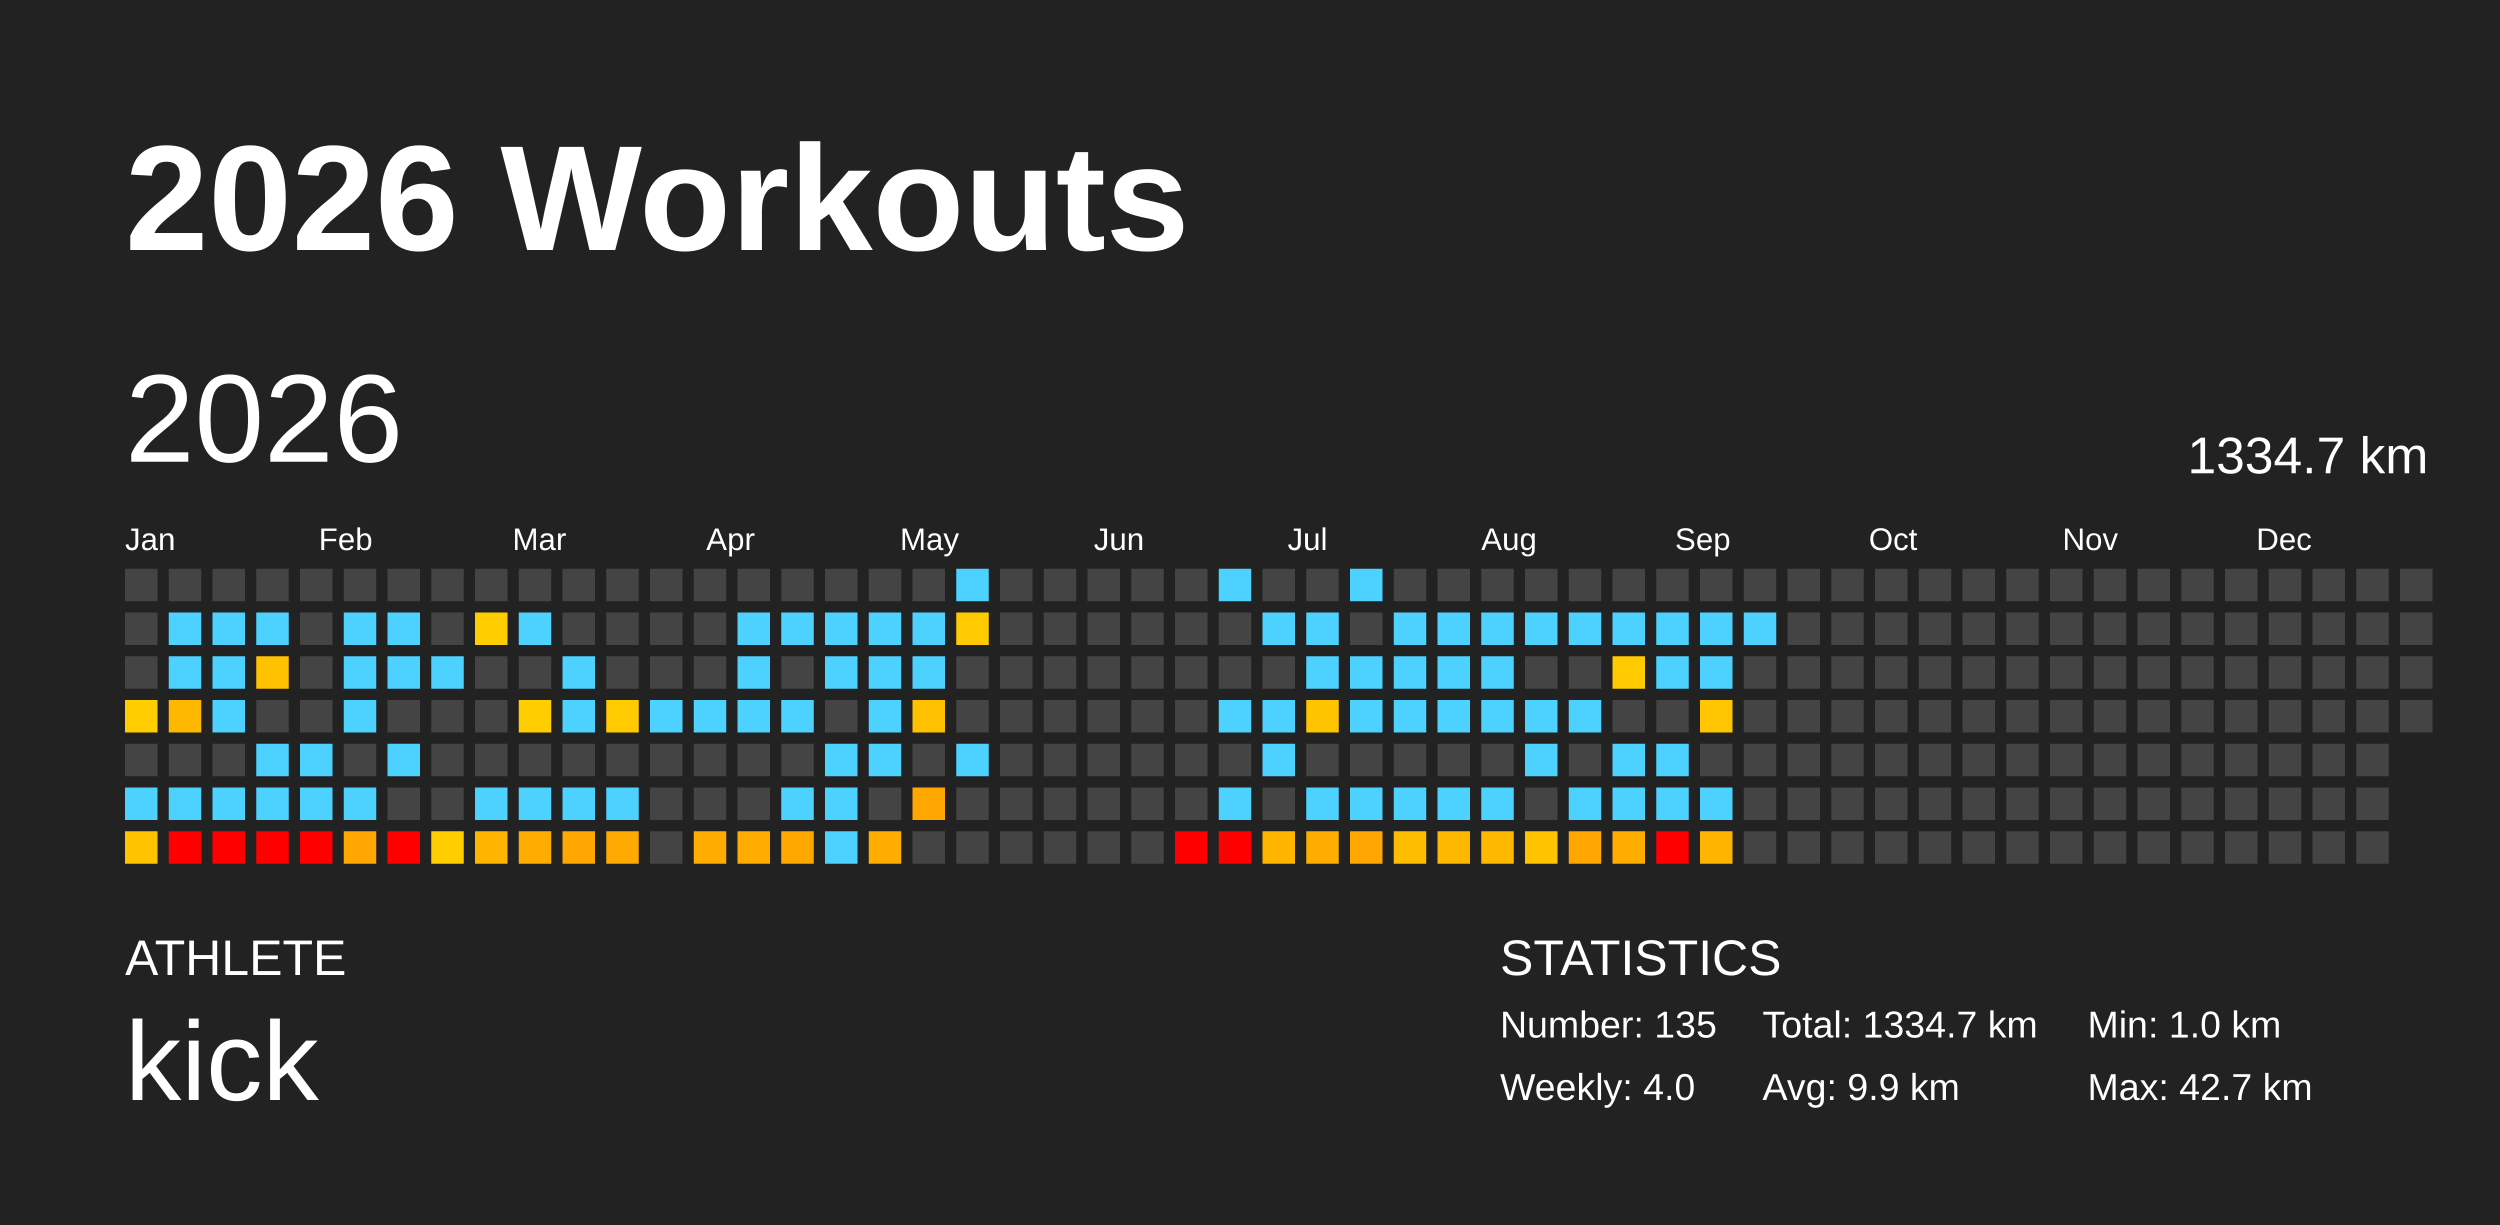
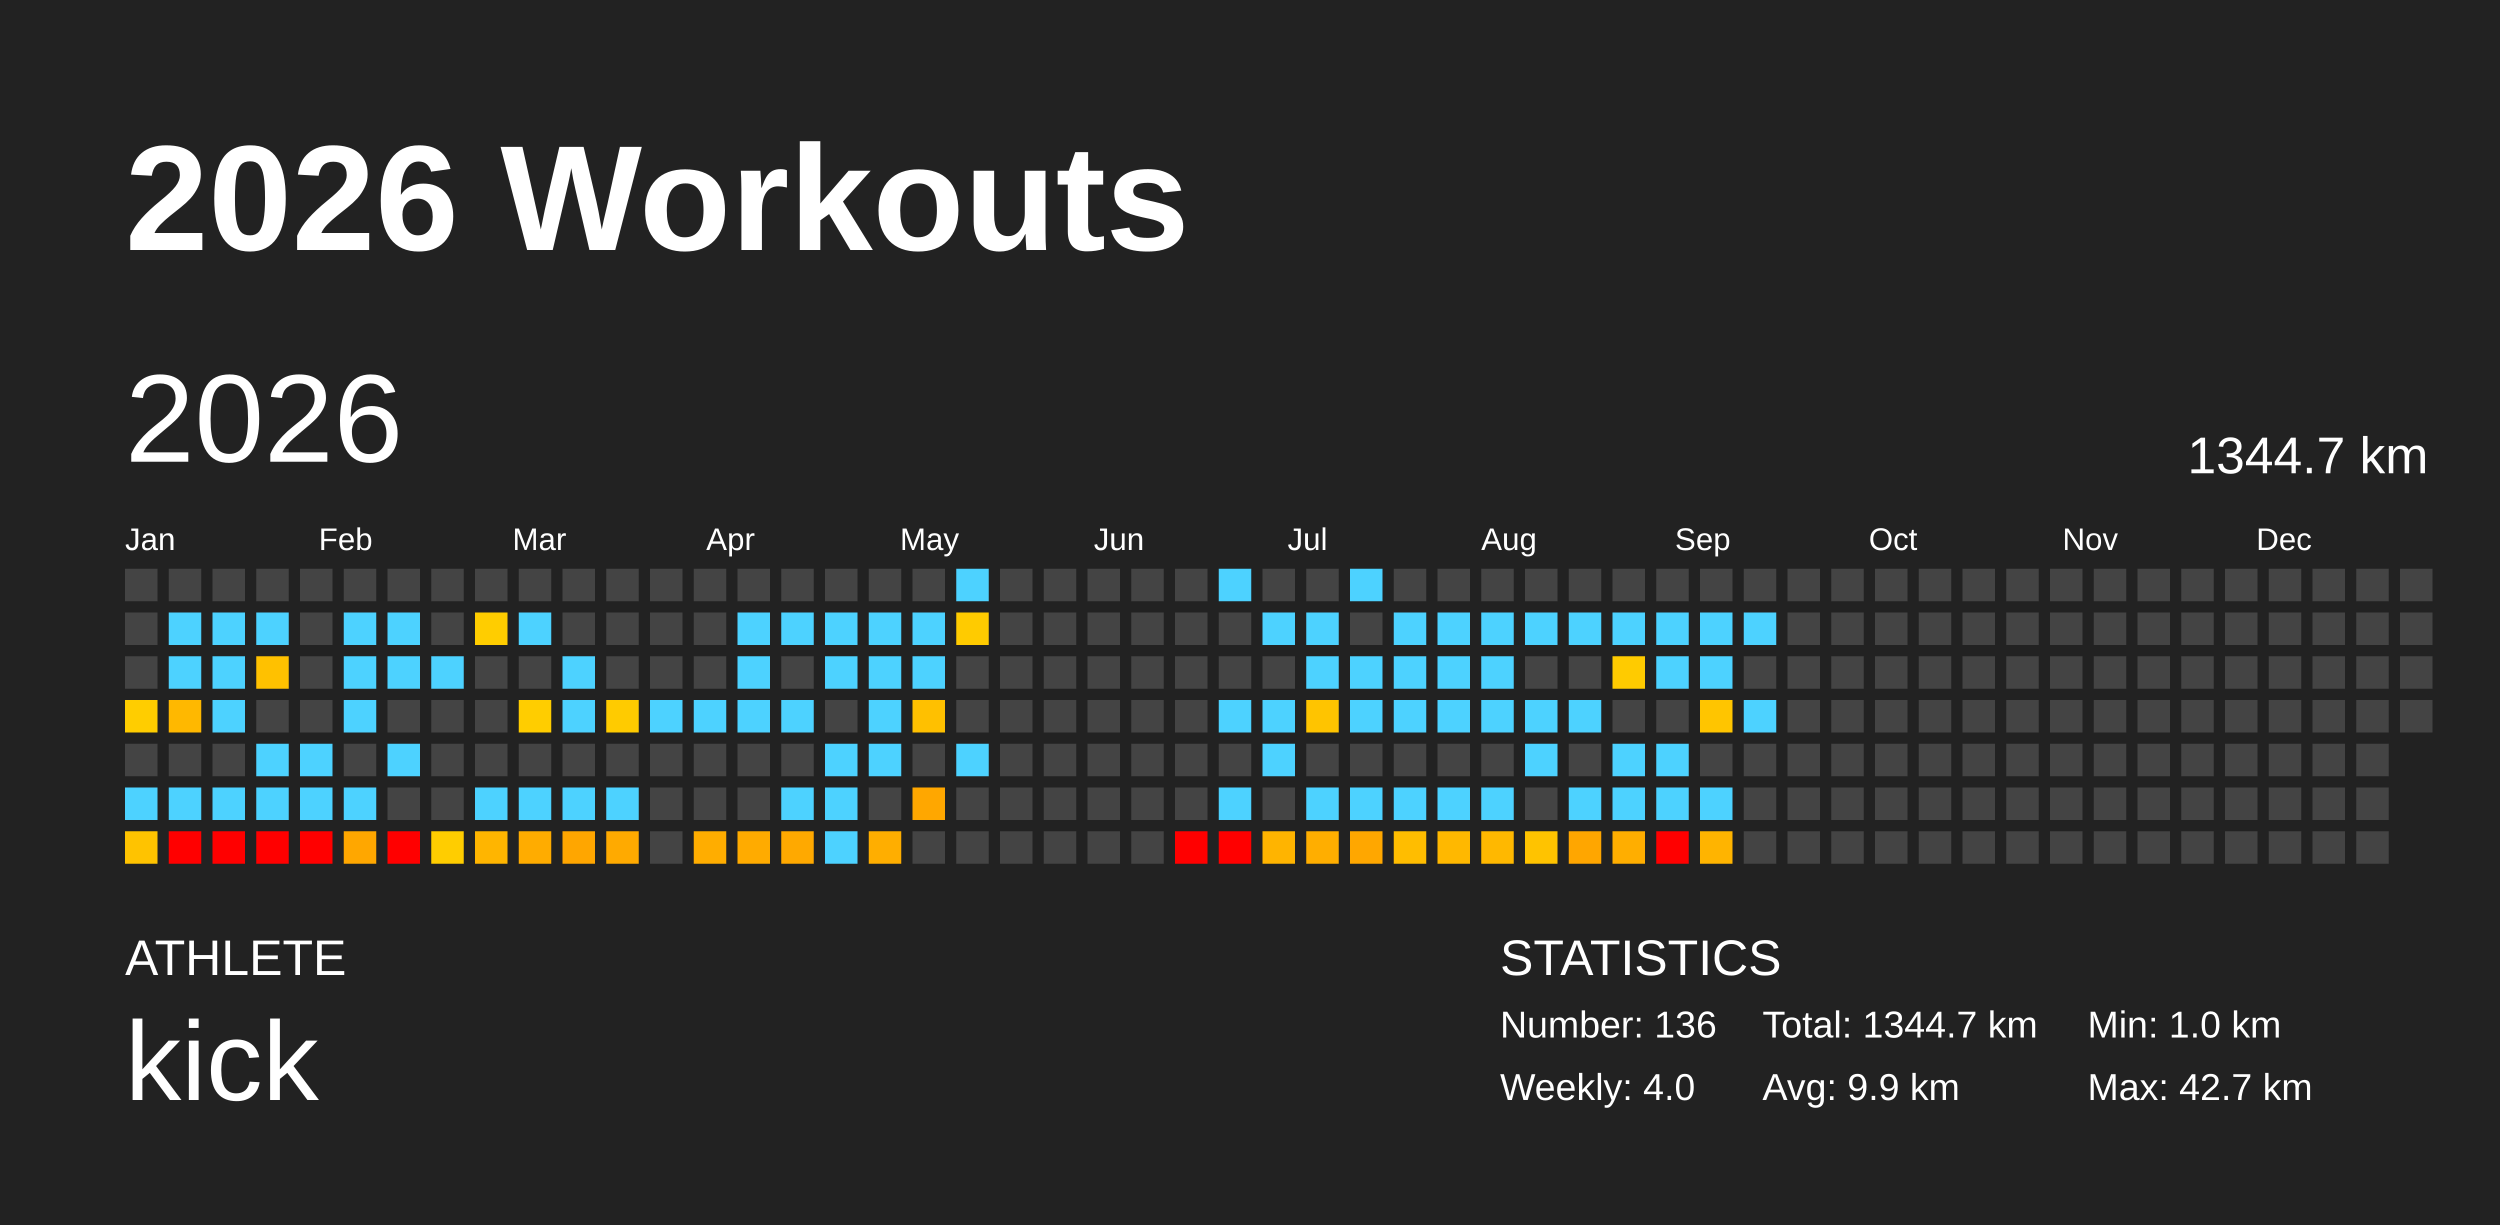
<svg xmlns="http://www.w3.org/2000/svg" baseProfile="full" height="98mm" version="1.1" viewBox="0,0,200,98" width="200mm">
  <defs />
  <rect fill="#222222" height="98" width="200" x="0" y="0" />
  <text fill="#FFFFFF" style="font-size:12px; font-family:Arial; font-weight:bold;" x="10" y="20">2026 Workouts</text>
  <text fill="#FFFFFF" style="font-size:4px; font-family:Arial" x="10" y="78">ATHLETE</text>
  <text fill="#FFFFFF" style="font-size:9px; font-family:Arial" x="10" y="88">kick</text>
  <text fill="#FFFFFF" style="font-size:4px; font-family:Arial" x="120" y="78">STATISTICS</text>
-   <text fill="#FFFFFF" style="font-size:3px; font-family:Arial" x="120" y="83">Number: 135</text>
+   <text fill="#FFFFFF" style="font-size:3px; font-family:Arial" x="120" y="83">Number: 136</text>
  <text fill="#FFFFFF" style="font-size:3px; font-family:Arial" x="120" y="88">Weekly: 4.0</text>
-   <text fill="#FFFFFF" style="font-size:3px; font-family:Arial" x="141" y="83">Total: 1334.7 km</text>
+   <text fill="#FFFFFF" style="font-size:3px; font-family:Arial" x="141" y="83">Total: 1344.7 km</text>
  <text fill="#FFFFFF" style="font-size:3px; font-family:Arial" x="141" y="88">Avg: 9.9 km</text>
  <text fill="#FFFFFF" style="font-size:3px; font-family:Arial" x="167" y="83">Min: 1.0 km</text>
  <text fill="#FFFFFF" style="font-size:3px; font-family:Arial" x="167" y="88">Max: 42.7 km</text>
  <text dominant-baseline="hanging" fill="#FFFFFF" style="font-size:10.0px; font-family:Arial;" x="10" y="30">2026</text>
-   <text dominant-baseline="hanging" fill="#FFFFFF" style="font-size:4.125px; font-family:Arial;" x="175" y="35">1334.7 km</text>
+   <text dominant-baseline="hanging" fill="#FFFFFF" style="font-size:4.125px; font-family:Arial;" x="175" y="35">1344.7 km</text>
  <text fill="#FFFFFF" style="font-size:2.5px; font-family:Arial" x="10.0" y="44">Jan</text>
  <text fill="#FFFFFF" style="font-size:2.5px; font-family:Arial" x="25.5" y="44">Feb</text>
  <text fill="#FFFFFF" style="font-size:2.5px; font-family:Arial" x="41.0" y="44">Mar</text>
  <text fill="#FFFFFF" style="font-size:2.5px; font-family:Arial" x="56.5" y="44">Apr</text>
  <text fill="#FFFFFF" style="font-size:2.5px; font-family:Arial" x="72.0" y="44">May</text>
  <text fill="#FFFFFF" style="font-size:2.5px; font-family:Arial" x="87.5" y="44">Jun</text>
  <text fill="#FFFFFF" style="font-size:2.5px; font-family:Arial" x="103.0" y="44">Jul</text>
  <text fill="#FFFFFF" style="font-size:2.5px; font-family:Arial" x="118.5" y="44">Aug</text>
  <text fill="#FFFFFF" style="font-size:2.5px; font-family:Arial" x="134.0" y="44">Sep</text>
  <text fill="#FFFFFF" style="font-size:2.5px; font-family:Arial" x="149.5" y="44">Oct</text>
  <text fill="#FFFFFF" style="font-size:2.5px; font-family:Arial" x="165.0" y="44">Nov</text>
  <text fill="#FFFFFF" style="font-size:2.5px; font-family:Arial" x="180.5" y="44">Dec</text>
  <rect fill="#444444" height="2.6" width="2.6" x="10.0" y="45.5" />
  <rect fill="#444444" height="2.6" width="2.6" x="10.0" y="49.0" />
  <rect fill="#444444" height="2.6" width="2.6" x="10.0" y="52.5" />
  <rect fill="#ffcd00" height="2.6" width="2.6" x="10.0" y="56.0" />
  <rect fill="#444444" height="2.6" width="2.6" x="10.0" y="59.5" />
  <rect fill="#4dd2ff" height="2.6" width="2.6" x="10.0" y="63.0" />
  <rect fill="#ffc300" height="2.6" width="2.6" x="10.0" y="66.5" />
  <rect fill="#444444" height="2.6" width="2.6" x="13.5" y="45.5" />
  <rect fill="#4dd2ff" height="2.6" width="2.6" x="13.5" y="49.0" />
  <rect fill="#4dd2ff" height="2.6" width="2.6" x="13.5" y="52.5" />
  <rect fill="#ffb800" height="2.6" width="2.6" x="13.5" y="56.0" />
  <rect fill="#444444" height="2.6" width="2.6" x="13.5" y="59.5" />
  <rect fill="#4dd2ff" height="2.6" width="2.6" x="13.5" y="63.0" />
  <rect fill="red" height="2.6" width="2.6" x="13.5" y="66.5" />
  <rect fill="#444444" height="2.6" width="2.6" x="17.0" y="45.5" />
  <rect fill="#4dd2ff" height="2.6" width="2.6" x="17.0" y="49.0" />
  <rect fill="#4dd2ff" height="2.6" width="2.6" x="17.0" y="52.5" />
  <rect fill="#4dd2ff" height="2.6" width="2.6" x="17.0" y="56.0" />
  <rect fill="#444444" height="2.6" width="2.6" x="17.0" y="59.5" />
  <rect fill="#4dd2ff" height="2.6" width="2.6" x="17.0" y="63.0" />
  <rect fill="red" height="2.6" width="2.6" x="17.0" y="66.5" />
  <rect fill="#444444" height="2.6" width="2.6" x="20.5" y="45.5" />
  <rect fill="#4dd2ff" height="2.6" width="2.6" x="20.5" y="49.0" />
  <rect fill="#ffc100" height="2.6" width="2.6" x="20.5" y="52.5" />
  <rect fill="#444444" height="2.6" width="2.6" x="20.5" y="56.0" />
  <rect fill="#4dd2ff" height="2.6" width="2.6" x="20.5" y="59.5" />
  <rect fill="#4dd2ff" height="2.6" width="2.6" x="20.5" y="63.0" />
  <rect fill="red" height="2.6" width="2.6" x="20.5" y="66.5" />
  <rect fill="#444444" height="2.6" width="2.6" x="24.0" y="45.5" />
  <rect fill="#444444" height="2.6" width="2.6" x="24.0" y="49.0" />
  <rect fill="#444444" height="2.6" width="2.6" x="24.0" y="52.5" />
  <rect fill="#444444" height="2.6" width="2.6" x="24.0" y="56.0" />
  <rect fill="#4dd2ff" height="2.6" width="2.6" x="24.0" y="59.5" />
  <rect fill="#4dd2ff" height="2.6" width="2.6" x="24.0" y="63.0" />
  <rect fill="red" height="2.6" width="2.6" x="24.0" y="66.5" />
  <rect fill="#444444" height="2.6" width="2.6" x="27.5" y="45.5" />
  <rect fill="#4dd2ff" height="2.6" width="2.6" x="27.5" y="49.0" />
  <rect fill="#4dd2ff" height="2.6" width="2.6" x="27.5" y="52.5" />
  <rect fill="#4dd2ff" height="2.6" width="2.6" x="27.5" y="56.0" />
  <rect fill="#444444" height="2.6" width="2.6" x="27.5" y="59.5" />
  <rect fill="#4dd2ff" height="2.6" width="2.6" x="27.5" y="63.0" />
  <rect fill="#ffa700" height="2.6" width="2.6" x="27.5" y="66.5" />
  <rect fill="#444444" height="2.6" width="2.6" x="31.0" y="45.5" />
  <rect fill="#4dd2ff" height="2.6" width="2.6" x="31.0" y="49.0" />
  <rect fill="#4dd2ff" height="2.6" width="2.6" x="31.0" y="52.5" />
  <rect fill="#444444" height="2.6" width="2.6" x="31.0" y="56.0" />
  <rect fill="#4dd2ff" height="2.6" width="2.6" x="31.0" y="59.5" />
  <rect fill="#444444" height="2.6" width="2.6" x="31.0" y="63.0" />
  <rect fill="red" height="2.6" width="2.6" x="31.0" y="66.5" />
  <rect fill="#444444" height="2.6" width="2.6" x="34.5" y="45.5" />
  <rect fill="#444444" height="2.6" width="2.6" x="34.5" y="49.0" />
  <rect fill="#4dd2ff" height="2.6" width="2.6" x="34.5" y="52.5" />
  <rect fill="#444444" height="2.6" width="2.6" x="34.5" y="56.0" />
  <rect fill="#444444" height="2.6" width="2.6" x="34.5" y="59.5" />
  <rect fill="#444444" height="2.6" width="2.6" x="34.5" y="63.0" />
  <rect fill="#ffcd00" height="2.6" width="2.6" x="34.5" y="66.5" />
  <rect fill="#444444" height="2.6" width="2.6" x="38.0" y="45.5" />
  <rect fill="#ffcd00" height="2.6" width="2.6" x="38.0" y="49.0" />
  <rect fill="#444444" height="2.6" width="2.6" x="38.0" y="52.5" />
  <rect fill="#444444" height="2.6" width="2.6" x="38.0" y="56.0" />
  <rect fill="#444444" height="2.6" width="2.6" x="38.0" y="59.5" />
  <rect fill="#4dd2ff" height="2.6" width="2.6" x="38.0" y="63.0" />
  <rect fill="#ffb500" height="2.6" width="2.6" x="38.0" y="66.5" />
  <rect fill="#444444" height="2.6" width="2.6" x="41.5" y="45.5" />
  <rect fill="#4dd2ff" height="2.6" width="2.6" x="41.5" y="49.0" />
  <rect fill="#444444" height="2.6" width="2.6" x="41.5" y="52.5" />
  <rect fill="#ffcd00" height="2.6" width="2.6" x="41.5" y="56.0" />
  <rect fill="#444444" height="2.6" width="2.6" x="41.5" y="59.5" />
  <rect fill="#4dd2ff" height="2.6" width="2.6" x="41.5" y="63.0" />
  <rect fill="#ffac00" height="2.6" width="2.6" x="41.5" y="66.5" />
  <rect fill="#444444" height="2.6" width="2.6" x="45.0" y="45.5" />
  <rect fill="#444444" height="2.6" width="2.6" x="45.0" y="49.0" />
  <rect fill="#4dd2ff" height="2.6" width="2.6" x="45.0" y="52.5" />
  <rect fill="#4dd2ff" height="2.6" width="2.6" x="45.0" y="56.0" />
  <rect fill="#444444" height="2.6" width="2.6" x="45.0" y="59.5" />
  <rect fill="#4dd2ff" height="2.6" width="2.6" x="45.0" y="63.0" />
  <rect fill="#ffa600" height="2.6" width="2.6" x="45.0" y="66.5" />
  <rect fill="#444444" height="2.6" width="2.6" x="48.5" y="45.5" />
  <rect fill="#444444" height="2.6" width="2.6" x="48.5" y="49.0" />
  <rect fill="#444444" height="2.6" width="2.6" x="48.5" y="52.5" />
  <rect fill="#ffcb00" height="2.6" width="2.6" x="48.5" y="56.0" />
  <rect fill="#444444" height="2.6" width="2.6" x="48.5" y="59.5" />
  <rect fill="#4dd2ff" height="2.6" width="2.6" x="48.5" y="63.0" />
  <rect fill="#ffaa00" height="2.6" width="2.6" x="48.5" y="66.5" />
  <rect fill="#444444" height="2.6" width="2.6" x="52.0" y="45.5" />
  <rect fill="#444444" height="2.6" width="2.6" x="52.0" y="49.0" />
  <rect fill="#444444" height="2.6" width="2.6" x="52.0" y="52.5" />
  <rect fill="#4dd2ff" height="2.6" width="2.6" x="52.0" y="56.0" />
  <rect fill="#444444" height="2.6" width="2.6" x="52.0" y="59.5" />
  <rect fill="#444444" height="2.6" width="2.6" x="52.0" y="63.0" />
  <rect fill="#444444" height="2.6" width="2.6" x="52.0" y="66.5" />
  <rect fill="#444444" height="2.6" width="2.6" x="55.5" y="45.5" />
  <rect fill="#444444" height="2.6" width="2.6" x="55.5" y="49.0" />
  <rect fill="#444444" height="2.6" width="2.6" x="55.5" y="52.5" />
  <rect fill="#4dd2ff" height="2.6" width="2.6" x="55.5" y="56.0" />
  <rect fill="#444444" height="2.6" width="2.6" x="55.5" y="59.5" />
  <rect fill="#444444" height="2.6" width="2.6" x="55.5" y="63.0" />
  <rect fill="#ffad00" height="2.6" width="2.6" x="55.5" y="66.5" />
  <rect fill="#444444" height="2.6" width="2.6" x="59.0" y="45.5" />
  <rect fill="#4dd2ff" height="2.6" width="2.6" x="59.0" y="49.0" />
  <rect fill="#4dd2ff" height="2.6" width="2.6" x="59.0" y="52.5" />
  <rect fill="#4dd2ff" height="2.6" width="2.6" x="59.0" y="56.0" />
  <rect fill="#444444" height="2.6" width="2.6" x="59.0" y="59.5" />
  <rect fill="#444444" height="2.6" width="2.6" x="59.0" y="63.0" />
  <rect fill="#ffab00" height="2.6" width="2.6" x="59.0" y="66.5" />
  <rect fill="#444444" height="2.6" width="2.6" x="62.5" y="45.5" />
  <rect fill="#4dd2ff" height="2.6" width="2.6" x="62.5" y="49.0" />
  <rect fill="#444444" height="2.6" width="2.6" x="62.5" y="52.5" />
  <rect fill="#4dd2ff" height="2.6" width="2.6" x="62.5" y="56.0" />
  <rect fill="#444444" height="2.6" width="2.6" x="62.5" y="59.5" />
  <rect fill="#4dd2ff" height="2.6" width="2.6" x="62.5" y="63.0" />
  <rect fill="#ffa900" height="2.6" width="2.6" x="62.5" y="66.5" />
  <rect fill="#444444" height="2.6" width="2.6" x="66.0" y="45.5" />
  <rect fill="#4dd2ff" height="2.6" width="2.6" x="66.0" y="49.0" />
  <rect fill="#4dd2ff" height="2.6" width="2.6" x="66.0" y="52.5" />
  <rect fill="#444444" height="2.6" width="2.6" x="66.0" y="56.0" />
  <rect fill="#4dd2ff" height="2.6" width="2.6" x="66.0" y="59.5" />
  <rect fill="#4dd2ff" height="2.6" width="2.6" x="66.0" y="63.0" />
  <rect fill="#4dd2ff" height="2.6" width="2.6" x="66.0" y="66.5" />
  <rect fill="#444444" height="2.6" width="2.6" x="69.5" y="45.5" />
  <rect fill="#4dd2ff" height="2.6" width="2.6" x="69.5" y="49.0" />
  <rect fill="#4dd2ff" height="2.6" width="2.6" x="69.5" y="52.5" />
  <rect fill="#4dd2ff" height="2.6" width="2.6" x="69.5" y="56.0" />
  <rect fill="#4dd2ff" height="2.6" width="2.6" x="69.5" y="59.5" />
  <rect fill="#444444" height="2.6" width="2.6" x="69.5" y="63.0" />
  <rect fill="#ffae00" height="2.6" width="2.6" x="69.5" y="66.5" />
  <rect fill="#444444" height="2.6" width="2.6" x="73.0" y="45.5" />
  <rect fill="#4dd2ff" height="2.6" width="2.6" x="73.0" y="49.0" />
  <rect fill="#4dd2ff" height="2.6" width="2.6" x="73.0" y="52.5" />
  <rect fill="#ffc000" height="2.6" width="2.6" x="73.0" y="56.0" />
  <rect fill="#444444" height="2.6" width="2.6" x="73.0" y="59.5" />
  <rect fill="#ffa700" height="2.6" width="2.6" x="73.0" y="63.0" />
  <rect fill="#444444" height="2.6" width="2.6" x="73.0" y="66.5" />
  <rect fill="#4dd2ff" height="2.6" width="2.6" x="76.5" y="45.5" />
  <rect fill="#ffcb00" height="2.6" width="2.6" x="76.5" y="49.0" />
  <rect fill="#444444" height="2.6" width="2.6" x="76.5" y="52.5" />
  <rect fill="#444444" height="2.6" width="2.6" x="76.5" y="56.0" />
  <rect fill="#4dd2ff" height="2.6" width="2.6" x="76.5" y="59.5" />
  <rect fill="#444444" height="2.6" width="2.6" x="76.5" y="63.0" />
  <rect fill="#444444" height="2.6" width="2.6" x="76.5" y="66.5" />
  <rect fill="#444444" height="2.6" width="2.6" x="80.0" y="45.5" />
  <rect fill="#444444" height="2.6" width="2.6" x="80.0" y="49.0" />
  <rect fill="#444444" height="2.6" width="2.6" x="80.0" y="52.5" />
  <rect fill="#444444" height="2.6" width="2.6" x="80.0" y="56.0" />
  <rect fill="#444444" height="2.6" width="2.6" x="80.0" y="59.5" />
  <rect fill="#444444" height="2.6" width="2.6" x="80.0" y="63.0" />
  <rect fill="#444444" height="2.6" width="2.6" x="80.0" y="66.5" />
  <rect fill="#444444" height="2.6" width="2.6" x="83.5" y="45.5" />
  <rect fill="#444444" height="2.6" width="2.6" x="83.5" y="49.0" />
  <rect fill="#444444" height="2.6" width="2.6" x="83.5" y="52.5" />
  <rect fill="#444444" height="2.6" width="2.6" x="83.5" y="56.0" />
  <rect fill="#444444" height="2.6" width="2.6" x="83.5" y="59.5" />
  <rect fill="#444444" height="2.6" width="2.6" x="83.5" y="63.0" />
  <rect fill="#444444" height="2.6" width="2.6" x="83.5" y="66.5" />
  <rect fill="#444444" height="2.6" width="2.6" x="87.0" y="45.5" />
  <rect fill="#444444" height="2.6" width="2.6" x="87.0" y="49.0" />
  <rect fill="#444444" height="2.6" width="2.6" x="87.0" y="52.5" />
  <rect fill="#444444" height="2.6" width="2.6" x="87.0" y="56.0" />
  <rect fill="#444444" height="2.6" width="2.6" x="87.0" y="59.5" />
  <rect fill="#444444" height="2.6" width="2.6" x="87.0" y="63.0" />
  <rect fill="#444444" height="2.6" width="2.6" x="87.0" y="66.5" />
  <rect fill="#444444" height="2.6" width="2.6" x="90.5" y="45.5" />
  <rect fill="#444444" height="2.6" width="2.6" x="90.5" y="49.0" />
  <rect fill="#444444" height="2.6" width="2.6" x="90.5" y="52.5" />
  <rect fill="#444444" height="2.6" width="2.6" x="90.5" y="56.0" />
  <rect fill="#444444" height="2.6" width="2.6" x="90.5" y="59.5" />
  <rect fill="#444444" height="2.6" width="2.6" x="90.5" y="63.0" />
  <rect fill="#444444" height="2.6" width="2.6" x="90.5" y="66.5" />
  <rect fill="#444444" height="2.6" width="2.6" x="94.0" y="45.5" />
  <rect fill="#444444" height="2.6" width="2.6" x="94.0" y="49.0" />
  <rect fill="#444444" height="2.6" width="2.6" x="94.0" y="52.5" />
  <rect fill="#444444" height="2.6" width="2.6" x="94.0" y="56.0" />
  <rect fill="#444444" height="2.6" width="2.6" x="94.0" y="59.5" />
  <rect fill="#444444" height="2.6" width="2.6" x="94.0" y="63.0" />
  <rect fill="red" height="2.6" width="2.6" x="94.0" y="66.5" />
  <rect fill="#4dd2ff" height="2.6" width="2.6" x="97.5" y="45.5" />
  <rect fill="#444444" height="2.6" width="2.6" x="97.5" y="49.0" />
  <rect fill="#444444" height="2.6" width="2.6" x="97.5" y="52.5" />
  <rect fill="#4dd2ff" height="2.6" width="2.6" x="97.5" y="56.0" />
  <rect fill="#444444" height="2.6" width="2.6" x="97.5" y="59.5" />
  <rect fill="#4dd2ff" height="2.6" width="2.6" x="97.5" y="63.0" />
  <rect fill="red" height="2.6" width="2.6" x="97.5" y="66.5" />
  <rect fill="#444444" height="2.6" width="2.6" x="101.0" y="45.5" />
  <rect fill="#4dd2ff" height="2.6" width="2.6" x="101.0" y="49.0" />
  <rect fill="#444444" height="2.6" width="2.6" x="101.0" y="52.5" />
  <rect fill="#4dd2ff" height="2.6" width="2.6" x="101.0" y="56.0" />
  <rect fill="#4dd2ff" height="2.6" width="2.6" x="101.0" y="59.5" />
  <rect fill="#444444" height="2.6" width="2.6" x="101.0" y="63.0" />
  <rect fill="#ffb400" height="2.6" width="2.6" x="101.0" y="66.5" />
  <rect fill="#444444" height="2.6" width="2.6" x="104.5" y="45.5" />
  <rect fill="#4dd2ff" height="2.6" width="2.6" x="104.5" y="49.0" />
  <rect fill="#4dd2ff" height="2.6" width="2.6" x="104.5" y="52.5" />
  <rect fill="#ffc400" height="2.6" width="2.6" x="104.5" y="56.0" />
  <rect fill="#444444" height="2.6" width="2.6" x="104.5" y="59.5" />
  <rect fill="#4dd2ff" height="2.6" width="2.6" x="104.5" y="63.0" />
  <rect fill="#ffae00" height="2.6" width="2.6" x="104.5" y="66.5" />
  <rect fill="#4dd2ff" height="2.6" width="2.6" x="108.0" y="45.5" />
  <rect fill="#444444" height="2.6" width="2.6" x="108.0" y="49.0" />
  <rect fill="#4dd2ff" height="2.6" width="2.6" x="108.0" y="52.5" />
  <rect fill="#4dd2ff" height="2.6" width="2.6" x="108.0" y="56.0" />
  <rect fill="#444444" height="2.6" width="2.6" x="108.0" y="59.5" />
  <rect fill="#4dd2ff" height="2.6" width="2.6" x="108.0" y="63.0" />
  <rect fill="#ffa700" height="2.6" width="2.6" x="108.0" y="66.5" />
  <rect fill="#444444" height="2.6" width="2.6" x="111.5" y="45.5" />
  <rect fill="#4dd2ff" height="2.6" width="2.6" x="111.5" y="49.0" />
  <rect fill="#4dd2ff" height="2.6" width="2.6" x="111.5" y="52.5" />
  <rect fill="#4dd2ff" height="2.6" width="2.6" x="111.5" y="56.0" />
  <rect fill="#444444" height="2.6" width="2.6" x="111.5" y="59.5" />
  <rect fill="#4dd2ff" height="2.6" width="2.6" x="111.5" y="63.0" />
  <rect fill="#ffbd00" height="2.6" width="2.6" x="111.5" y="66.5" />
  <rect fill="#444444" height="2.6" width="2.6" x="115.0" y="45.5" />
  <rect fill="#4dd2ff" height="2.6" width="2.6" x="115.0" y="49.0" />
  <rect fill="#4dd2ff" height="2.6" width="2.6" x="115.0" y="52.5" />
  <rect fill="#4dd2ff" height="2.6" width="2.6" x="115.0" y="56.0" />
  <rect fill="#444444" height="2.6" width="2.6" x="115.0" y="59.5" />
  <rect fill="#4dd2ff" height="2.6" width="2.6" x="115.0" y="63.0" />
  <rect fill="#ffb800" height="2.6" width="2.6" x="115.0" y="66.5" />
  <rect fill="#444444" height="2.6" width="2.6" x="118.5" y="45.5" />
  <rect fill="#4dd2ff" height="2.6" width="2.6" x="118.5" y="49.0" />
  <rect fill="#4dd2ff" height="2.6" width="2.6" x="118.5" y="52.5" />
  <rect fill="#4dd2ff" height="2.6" width="2.6" x="118.5" y="56.0" />
  <rect fill="#444444" height="2.6" width="2.6" x="118.5" y="59.5" />
  <rect fill="#4dd2ff" height="2.6" width="2.6" x="118.5" y="63.0" />
  <rect fill="#ffb800" height="2.6" width="2.6" x="118.5" y="66.5" />
  <rect fill="#444444" height="2.6" width="2.6" x="122.0" y="45.5" />
  <rect fill="#4dd2ff" height="2.6" width="2.6" x="122.0" y="49.0" />
  <rect fill="#444444" height="2.6" width="2.6" x="122.0" y="52.5" />
  <rect fill="#4dd2ff" height="2.6" width="2.6" x="122.0" y="56.0" />
  <rect fill="#4dd2ff" height="2.6" width="2.6" x="122.0" y="59.5" />
  <rect fill="#444444" height="2.6" width="2.6" x="122.0" y="63.0" />
  <rect fill="#ffc300" height="2.6" width="2.6" x="122.0" y="66.5" />
  <rect fill="#444444" height="2.6" width="2.6" x="125.5" y="45.5" />
  <rect fill="#4dd2ff" height="2.6" width="2.6" x="125.5" y="49.0" />
  <rect fill="#444444" height="2.6" width="2.6" x="125.5" y="52.5" />
  <rect fill="#4dd2ff" height="2.6" width="2.6" x="125.5" y="56.0" />
  <rect fill="#444444" height="2.6" width="2.6" x="125.5" y="59.5" />
  <rect fill="#4dd2ff" height="2.6" width="2.6" x="125.5" y="63.0" />
  <rect fill="#ffa600" height="2.6" width="2.6" x="125.5" y="66.5" />
  <rect fill="#444444" height="2.6" width="2.6" x="129.0" y="45.5" />
  <rect fill="#4dd2ff" height="2.6" width="2.6" x="129.0" y="49.0" />
  <rect fill="#ffcb00" height="2.6" width="2.6" x="129.0" y="52.5" />
  <rect fill="#444444" height="2.6" width="2.6" x="129.0" y="56.0" />
  <rect fill="#4dd2ff" height="2.6" width="2.6" x="129.0" y="59.5" />
  <rect fill="#4dd2ff" height="2.6" width="2.6" x="129.0" y="63.0" />
  <rect fill="#ffae00" height="2.6" width="2.6" x="129.0" y="66.5" />
  <rect fill="#444444" height="2.6" width="2.6" x="132.5" y="45.5" />
  <rect fill="#4dd2ff" height="2.6" width="2.6" x="132.5" y="49.0" />
  <rect fill="#4dd2ff" height="2.6" width="2.6" x="132.5" y="52.5" />
  <rect fill="#444444" height="2.6" width="2.6" x="132.5" y="56.0" />
  <rect fill="#4dd2ff" height="2.6" width="2.6" x="132.5" y="59.5" />
  <rect fill="#4dd2ff" height="2.6" width="2.6" x="132.5" y="63.0" />
  <rect fill="red" height="2.6" width="2.6" x="132.5" y="66.5" />
  <rect fill="#444444" height="2.6" width="2.6" x="136.0" y="45.5" />
  <rect fill="#4dd2ff" height="2.6" width="2.6" x="136.0" y="49.0" />
  <rect fill="#4dd2ff" height="2.6" width="2.6" x="136.0" y="52.5" />
  <rect fill="#ffc500" height="2.6" width="2.6" x="136.0" y="56.0" />
  <rect fill="#444444" height="2.6" width="2.6" x="136.0" y="59.5" />
  <rect fill="#4dd2ff" height="2.6" width="2.6" x="136.0" y="63.0" />
  <rect fill="#ffb400" height="2.6" width="2.6" x="136.0" y="66.5" />
  <rect fill="#444444" height="2.6" width="2.6" x="139.5" y="45.5" />
  <rect fill="#4dd2ff" height="2.6" width="2.6" x="139.5" y="49.0" />
  <rect fill="#444444" height="2.6" width="2.6" x="139.5" y="52.5" />
-   <rect fill="#444444" height="2.6" width="2.6" x="139.5" y="56.0" />
+   <rect fill="#4dd2ff" height="2.6" width="2.6" x="139.5" y="56.0" />
  <rect fill="#444444" height="2.6" width="2.6" x="139.5" y="59.5" />
  <rect fill="#444444" height="2.6" width="2.6" x="139.5" y="63.0" />
  <rect fill="#444444" height="2.6" width="2.6" x="139.5" y="66.5" />
  <rect fill="#444444" height="2.6" width="2.6" x="143.0" y="45.5" />
  <rect fill="#444444" height="2.6" width="2.6" x="143.0" y="49.0" />
  <rect fill="#444444" height="2.6" width="2.6" x="143.0" y="52.5" />
  <rect fill="#444444" height="2.6" width="2.6" x="143.0" y="56.0" />
  <rect fill="#444444" height="2.6" width="2.6" x="143.0" y="59.5" />
  <rect fill="#444444" height="2.6" width="2.6" x="143.0" y="63.0" />
  <rect fill="#444444" height="2.6" width="2.6" x="143.0" y="66.5" />
  <rect fill="#444444" height="2.6" width="2.6" x="146.5" y="45.5" />
  <rect fill="#444444" height="2.6" width="2.6" x="146.5" y="49.0" />
  <rect fill="#444444" height="2.6" width="2.6" x="146.5" y="52.5" />
  <rect fill="#444444" height="2.6" width="2.6" x="146.5" y="56.0" />
  <rect fill="#444444" height="2.6" width="2.6" x="146.5" y="59.5" />
  <rect fill="#444444" height="2.6" width="2.6" x="146.5" y="63.0" />
  <rect fill="#444444" height="2.6" width="2.6" x="146.5" y="66.5" />
  <rect fill="#444444" height="2.6" width="2.6" x="150.0" y="45.5" />
  <rect fill="#444444" height="2.6" width="2.6" x="150.0" y="49.0" />
  <rect fill="#444444" height="2.6" width="2.6" x="150.0" y="52.5" />
  <rect fill="#444444" height="2.6" width="2.6" x="150.0" y="56.0" />
  <rect fill="#444444" height="2.6" width="2.6" x="150.0" y="59.5" />
  <rect fill="#444444" height="2.6" width="2.6" x="150.0" y="63.0" />
  <rect fill="#444444" height="2.6" width="2.6" x="150.0" y="66.5" />
  <rect fill="#444444" height="2.6" width="2.6" x="153.5" y="45.5" />
  <rect fill="#444444" height="2.6" width="2.6" x="153.5" y="49.0" />
  <rect fill="#444444" height="2.6" width="2.6" x="153.5" y="52.5" />
  <rect fill="#444444" height="2.6" width="2.6" x="153.5" y="56.0" />
  <rect fill="#444444" height="2.6" width="2.6" x="153.5" y="59.5" />
  <rect fill="#444444" height="2.6" width="2.6" x="153.5" y="63.0" />
  <rect fill="#444444" height="2.6" width="2.6" x="153.5" y="66.5" />
  <rect fill="#444444" height="2.6" width="2.6" x="157.0" y="45.5" />
  <rect fill="#444444" height="2.6" width="2.6" x="157.0" y="49.0" />
  <rect fill="#444444" height="2.6" width="2.6" x="157.0" y="52.5" />
  <rect fill="#444444" height="2.6" width="2.6" x="157.0" y="56.0" />
  <rect fill="#444444" height="2.6" width="2.6" x="157.0" y="59.5" />
  <rect fill="#444444" height="2.6" width="2.6" x="157.0" y="63.0" />
  <rect fill="#444444" height="2.6" width="2.6" x="157.0" y="66.5" />
  <rect fill="#444444" height="2.6" width="2.6" x="160.5" y="45.5" />
  <rect fill="#444444" height="2.6" width="2.6" x="160.5" y="49.0" />
  <rect fill="#444444" height="2.6" width="2.6" x="160.5" y="52.5" />
  <rect fill="#444444" height="2.6" width="2.6" x="160.5" y="56.0" />
  <rect fill="#444444" height="2.6" width="2.6" x="160.5" y="59.5" />
  <rect fill="#444444" height="2.6" width="2.6" x="160.5" y="63.0" />
  <rect fill="#444444" height="2.6" width="2.6" x="160.5" y="66.5" />
  <rect fill="#444444" height="2.6" width="2.6" x="164.0" y="45.5" />
  <rect fill="#444444" height="2.6" width="2.6" x="164.0" y="49.0" />
  <rect fill="#444444" height="2.6" width="2.6" x="164.0" y="52.5" />
  <rect fill="#444444" height="2.6" width="2.6" x="164.0" y="56.0" />
  <rect fill="#444444" height="2.6" width="2.6" x="164.0" y="59.5" />
  <rect fill="#444444" height="2.6" width="2.6" x="164.0" y="63.0" />
  <rect fill="#444444" height="2.6" width="2.6" x="164.0" y="66.5" />
  <rect fill="#444444" height="2.6" width="2.6" x="167.5" y="45.5" />
  <rect fill="#444444" height="2.6" width="2.6" x="167.5" y="49.0" />
  <rect fill="#444444" height="2.6" width="2.6" x="167.5" y="52.5" />
  <rect fill="#444444" height="2.6" width="2.6" x="167.5" y="56.0" />
  <rect fill="#444444" height="2.6" width="2.6" x="167.5" y="59.5" />
  <rect fill="#444444" height="2.6" width="2.6" x="167.5" y="63.0" />
  <rect fill="#444444" height="2.6" width="2.6" x="167.5" y="66.5" />
  <rect fill="#444444" height="2.6" width="2.6" x="171.0" y="45.5" />
  <rect fill="#444444" height="2.6" width="2.6" x="171.0" y="49.0" />
  <rect fill="#444444" height="2.6" width="2.6" x="171.0" y="52.5" />
  <rect fill="#444444" height="2.6" width="2.6" x="171.0" y="56.0" />
  <rect fill="#444444" height="2.6" width="2.6" x="171.0" y="59.5" />
  <rect fill="#444444" height="2.6" width="2.6" x="171.0" y="63.0" />
  <rect fill="#444444" height="2.6" width="2.6" x="171.0" y="66.5" />
  <rect fill="#444444" height="2.6" width="2.6" x="174.5" y="45.5" />
  <rect fill="#444444" height="2.6" width="2.6" x="174.5" y="49.0" />
  <rect fill="#444444" height="2.6" width="2.6" x="174.5" y="52.5" />
  <rect fill="#444444" height="2.6" width="2.6" x="174.5" y="56.0" />
  <rect fill="#444444" height="2.6" width="2.6" x="174.5" y="59.5" />
  <rect fill="#444444" height="2.6" width="2.6" x="174.5" y="63.0" />
  <rect fill="#444444" height="2.6" width="2.6" x="174.5" y="66.5" />
  <rect fill="#444444" height="2.6" width="2.6" x="178.0" y="45.5" />
  <rect fill="#444444" height="2.6" width="2.6" x="178.0" y="49.0" />
  <rect fill="#444444" height="2.6" width="2.6" x="178.0" y="52.5" />
  <rect fill="#444444" height="2.6" width="2.6" x="178.0" y="56.0" />
  <rect fill="#444444" height="2.6" width="2.6" x="178.0" y="59.5" />
  <rect fill="#444444" height="2.6" width="2.6" x="178.0" y="63.0" />
  <rect fill="#444444" height="2.6" width="2.6" x="178.0" y="66.5" />
  <rect fill="#444444" height="2.6" width="2.6" x="181.5" y="45.5" />
  <rect fill="#444444" height="2.6" width="2.6" x="181.5" y="49.0" />
  <rect fill="#444444" height="2.6" width="2.6" x="181.5" y="52.5" />
  <rect fill="#444444" height="2.6" width="2.6" x="181.5" y="56.0" />
  <rect fill="#444444" height="2.6" width="2.6" x="181.5" y="59.5" />
  <rect fill="#444444" height="2.6" width="2.6" x="181.5" y="63.0" />
  <rect fill="#444444" height="2.6" width="2.6" x="181.5" y="66.5" />
  <rect fill="#444444" height="2.6" width="2.6" x="185.0" y="45.5" />
  <rect fill="#444444" height="2.6" width="2.6" x="185.0" y="49.0" />
  <rect fill="#444444" height="2.6" width="2.6" x="185.0" y="52.5" />
  <rect fill="#444444" height="2.6" width="2.6" x="185.0" y="56.0" />
  <rect fill="#444444" height="2.6" width="2.6" x="185.0" y="59.5" />
  <rect fill="#444444" height="2.6" width="2.6" x="185.0" y="63.0" />
  <rect fill="#444444" height="2.6" width="2.6" x="185.0" y="66.5" />
  <rect fill="#444444" height="2.6" width="2.6" x="188.5" y="45.5" />
  <rect fill="#444444" height="2.6" width="2.6" x="188.5" y="49.0" />
  <rect fill="#444444" height="2.6" width="2.6" x="188.5" y="52.5" />
  <rect fill="#444444" height="2.6" width="2.6" x="188.5" y="56.0" />
  <rect fill="#444444" height="2.6" width="2.6" x="188.5" y="59.5" />
  <rect fill="#444444" height="2.6" width="2.6" x="188.5" y="63.0" />
  <rect fill="#444444" height="2.6" width="2.6" x="188.5" y="66.5" />
  <rect fill="#444444" height="2.6" width="2.6" x="192.0" y="45.5" />
  <rect fill="#444444" height="2.6" width="2.6" x="192.0" y="49.0" />
  <rect fill="#444444" height="2.6" width="2.6" x="192.0" y="52.5" />
  <rect fill="#444444" height="2.6" width="2.6" x="192.0" y="56.0" />
</svg>
